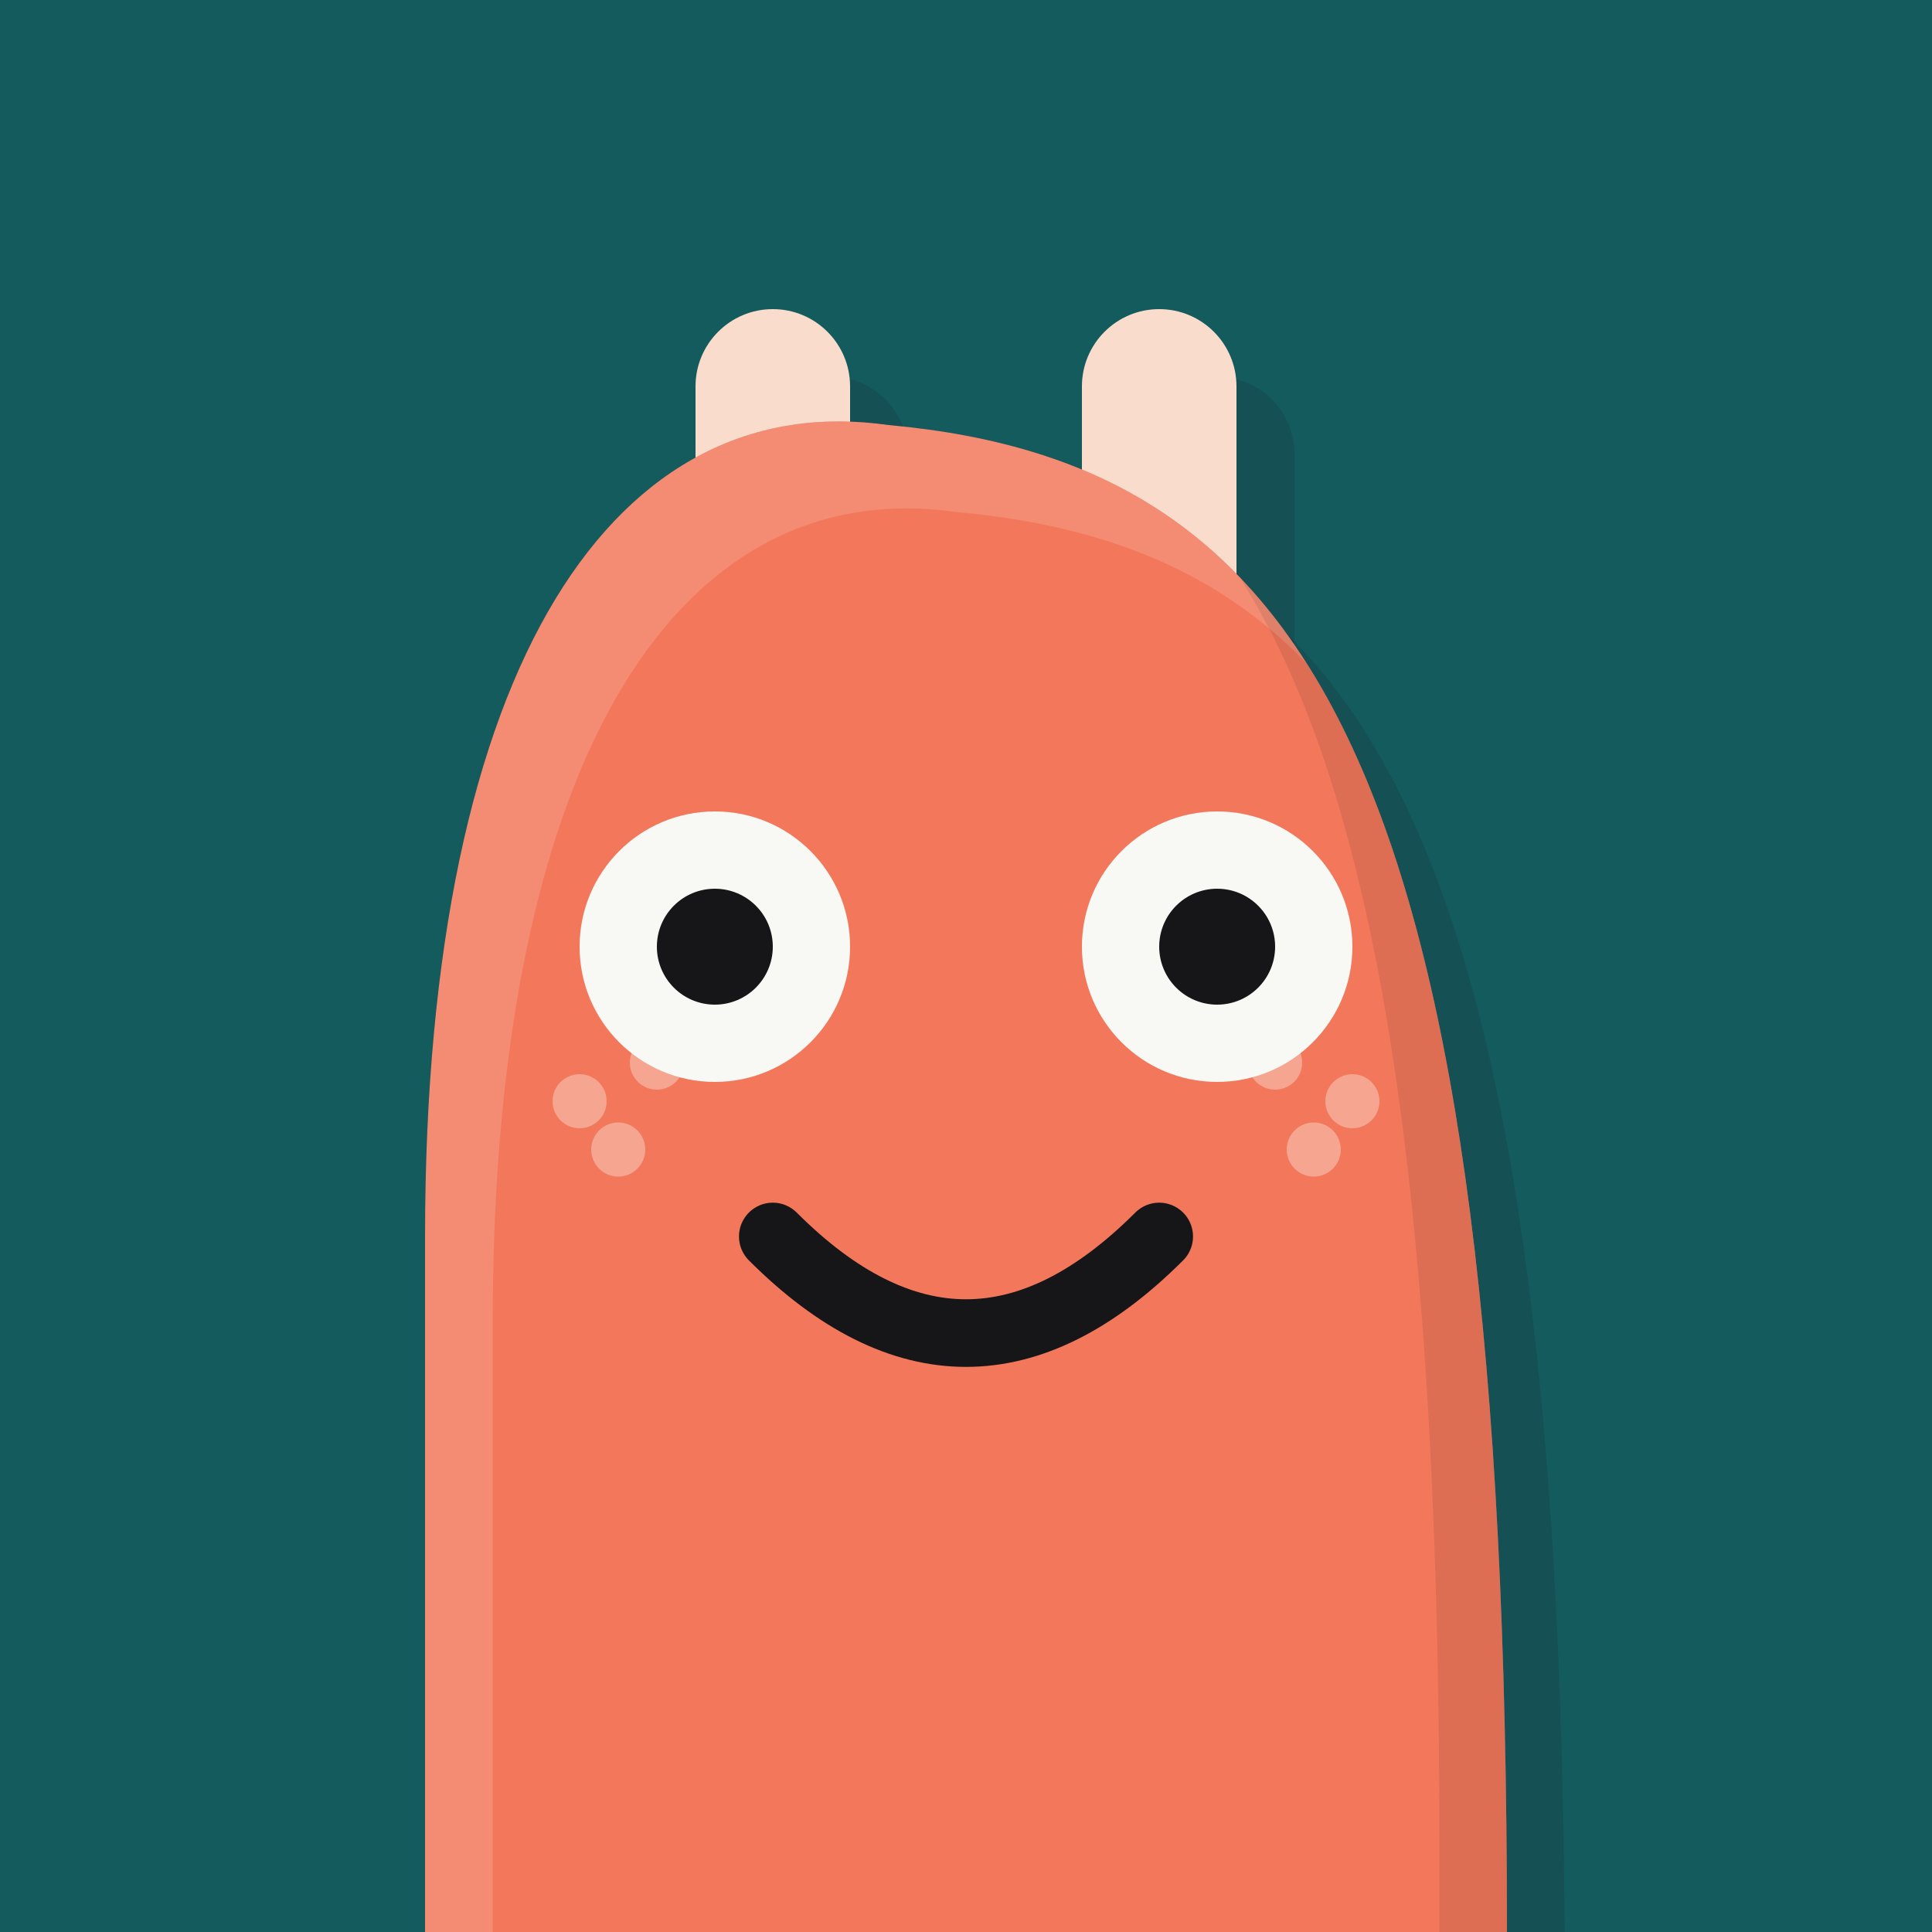
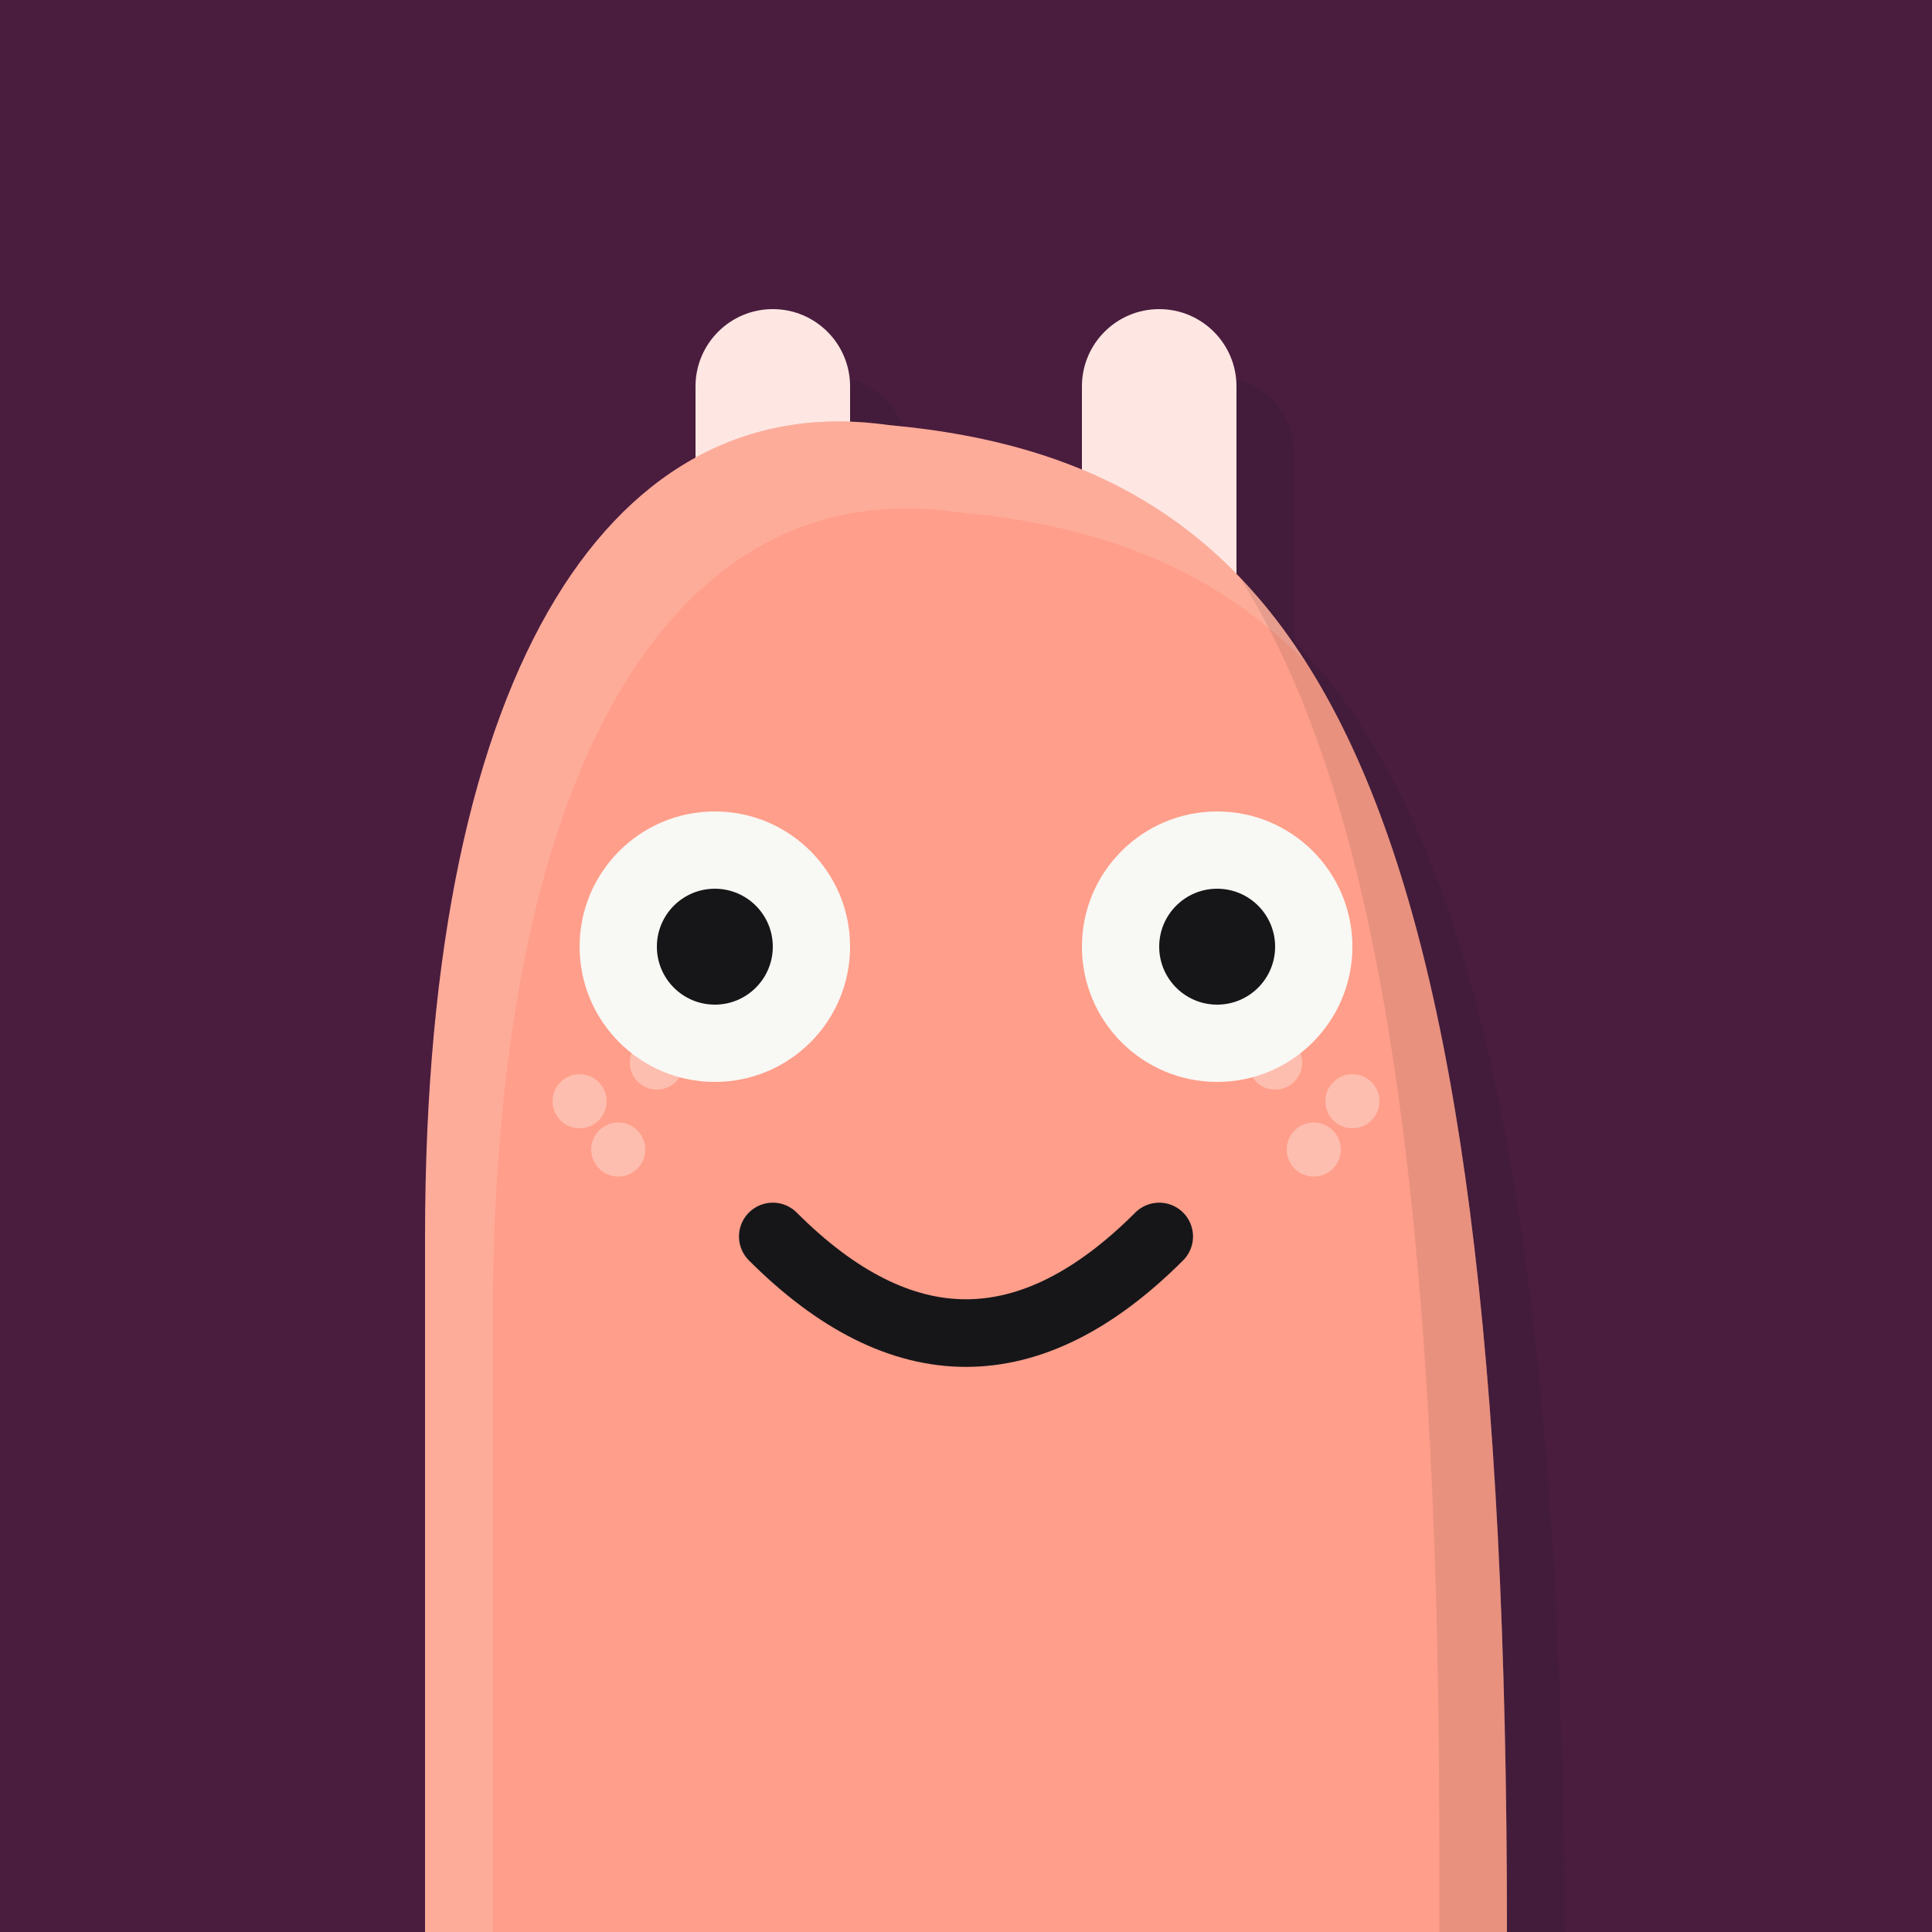
<svg xmlns="http://www.w3.org/2000/svg" viewBox="0 0 100 100" fill="none" shape-rendering="auto" aria-hidden="true">
  <defs>
    <g id="top-hornsSmall-3f1d158c">
      <g opacity=".15" transform="translate(-23 -6.5)">
        <rect x="36" y="24" width="8" height="26" rx="4" fill="#161619" />
        <rect x="56" y="24" width="8" height="26" rx="4" fill="#161619" />
      </g>
-       <rect x="10" y="14" width="8" height="26" rx="4" fill="#f9dccc" />
-       <rect x="30" y="14" width="8" height="26" rx="4" fill="#f9dccc" />
+       <rect x="10" y="14" width="8" height="26" rx="4" fill="#fee7e2" />
+       <rect x="30" y="14" width="8" height="26" rx="4" fill="#fee7e2" />
    </g>
    <clipPath id="dbcrb-tilt">
      <path d="M22 106V64c0-30 10-44 24-42 22 2 32 18 32 78v6Z" />
    </clipPath>
    <g id="body-tilt-3f1d158c">
      <g class="dbcr-t">
        <use transform="translate(26 2)" href="#top-hornsSmall-3f1d158c" />
      </g>
      <path d="M25 109.5v-42c0-30 10-44 24-42 22 2 32 18 32 78v6Z" fill="#161619" opacity=".15" />
-       <path d="M22 106V64c0-30 10-44 24-42 22 2 32 18 32 78v6Z" fill="#f3785b" />
+       <path d="M22 106V64c0-30 10-44 24-42 22 2 32 18 32 78v6Z" fill="#ff9e8a" />
      <g clip-path="url(#dbcrb-tilt)">
        <path d="M22 106V64c0-30 10-44 24-42 22 2 32 18 32 78v6Zm3.5 4.5v-42c0-30 10-44 24-42 22 2 32 18 32 78v6Z" fill="#f8f8f4" opacity=".16" fill-rule="evenodd" />
        <path d="M22 106V64c0-30 10-44 24-42 22 2 32 18 32 78v6Zm-3.5-4.5v-42c0-30 10-44 24-42 22 2 32 18 32 78v6Z" fill="#161619" opacity=".1" fill-rule="evenodd" />
      </g>
    </g>
    <g id="cheeks-freckles-3f1d158c">
      <circle cx="2" cy="4" r="1.4" fill="#f8f8f4" opacity=".35" />
      <circle cx="6" cy="2" r="1.4" fill="#f8f8f4" opacity=".35" />
      <circle cx="4" cy="6.5" r="1.4" fill="#f8f8f4" opacity=".35" />
      <circle cx="42" cy="4" r="1.4" fill="#f8f8f4" opacity=".35" />
      <circle cx="38" cy="2" r="1.4" fill="#f8f8f4" opacity=".35" />
      <circle cx="40" cy="6.5" r="1.4" fill="#f8f8f4" opacity=".35" />
    </g>
    <g id="eyes-round-3f1d158c">
      <g class="dbcr-eb">
        <circle cx="10" cy="13" r="7" fill="#f8f8f4" />
        <circle cx="10" cy="13" r="3" fill="#161619" />
      </g>
      <g class="dbcr-eb">
        <circle cx="36" cy="13" r="7" fill="#f8f8f4" />
        <circle cx="36" cy="13" r="3" fill="#161619" />
      </g>
    </g>
    <g id="mouth-smile-3f1d158c">
      <path d="M4 4q10 10 20 0" stroke="#161619" stroke-width="3.5" stroke-linecap="round" stroke-linejoin="round" />
    </g>
    <g id="animation-none-3f1d158c" />
    <clipPath id="clip-3f1d158c">
      <rect width="100" height="100" rx="0" ry="0" />
    </clipPath>
  </defs>
  <g clip-path="url(#clip-3f1d158c)">
-     <rect width="100" height="100" fill="#145b5e" />
+     <rect width="100" height="100" fill="#4a1d3f" />
    <g class="dbcr-c">
      <use href="#body-tilt-3f1d158c" />
      <use transform="translate(28 53)" href="#cheeks-freckles-3f1d158c" />
      <use transform="translate(27 36)" href="#eyes-round-3f1d158c" />
      <use transform="translate(36 60)" href="#mouth-smile-3f1d158c" />
    </g>
    <use href="#animation-none-3f1d158c" />
  </g>
</svg>
